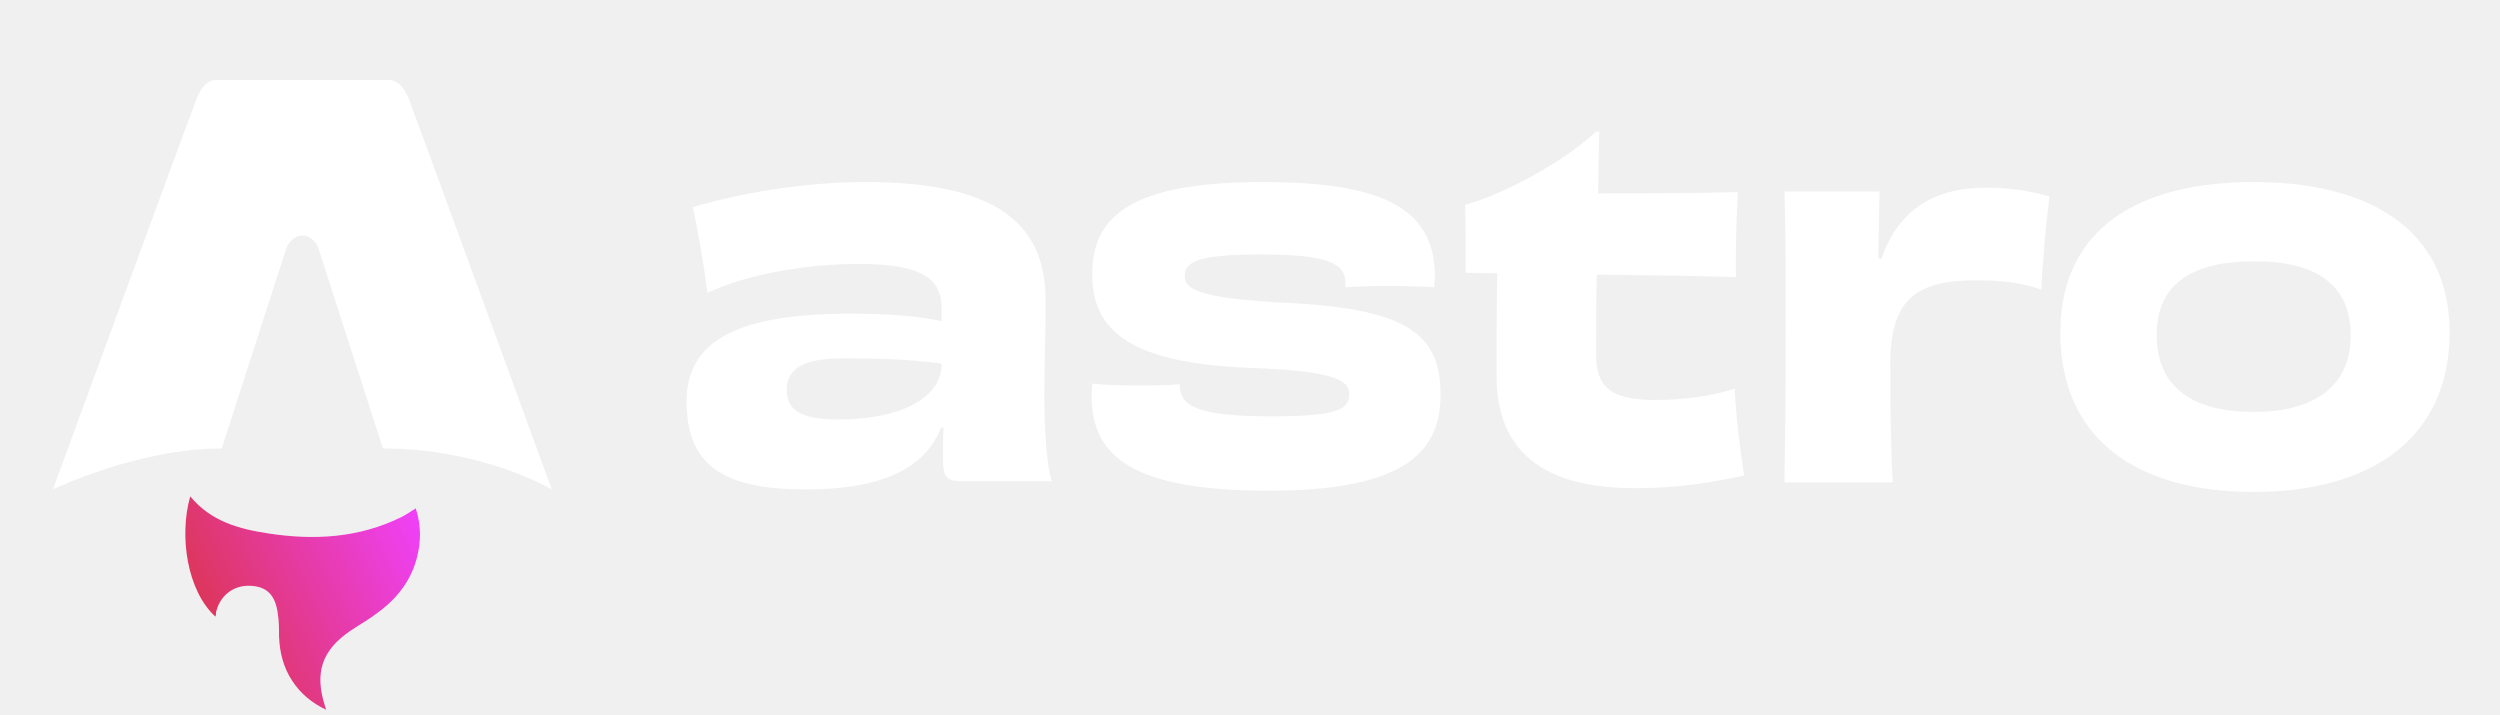
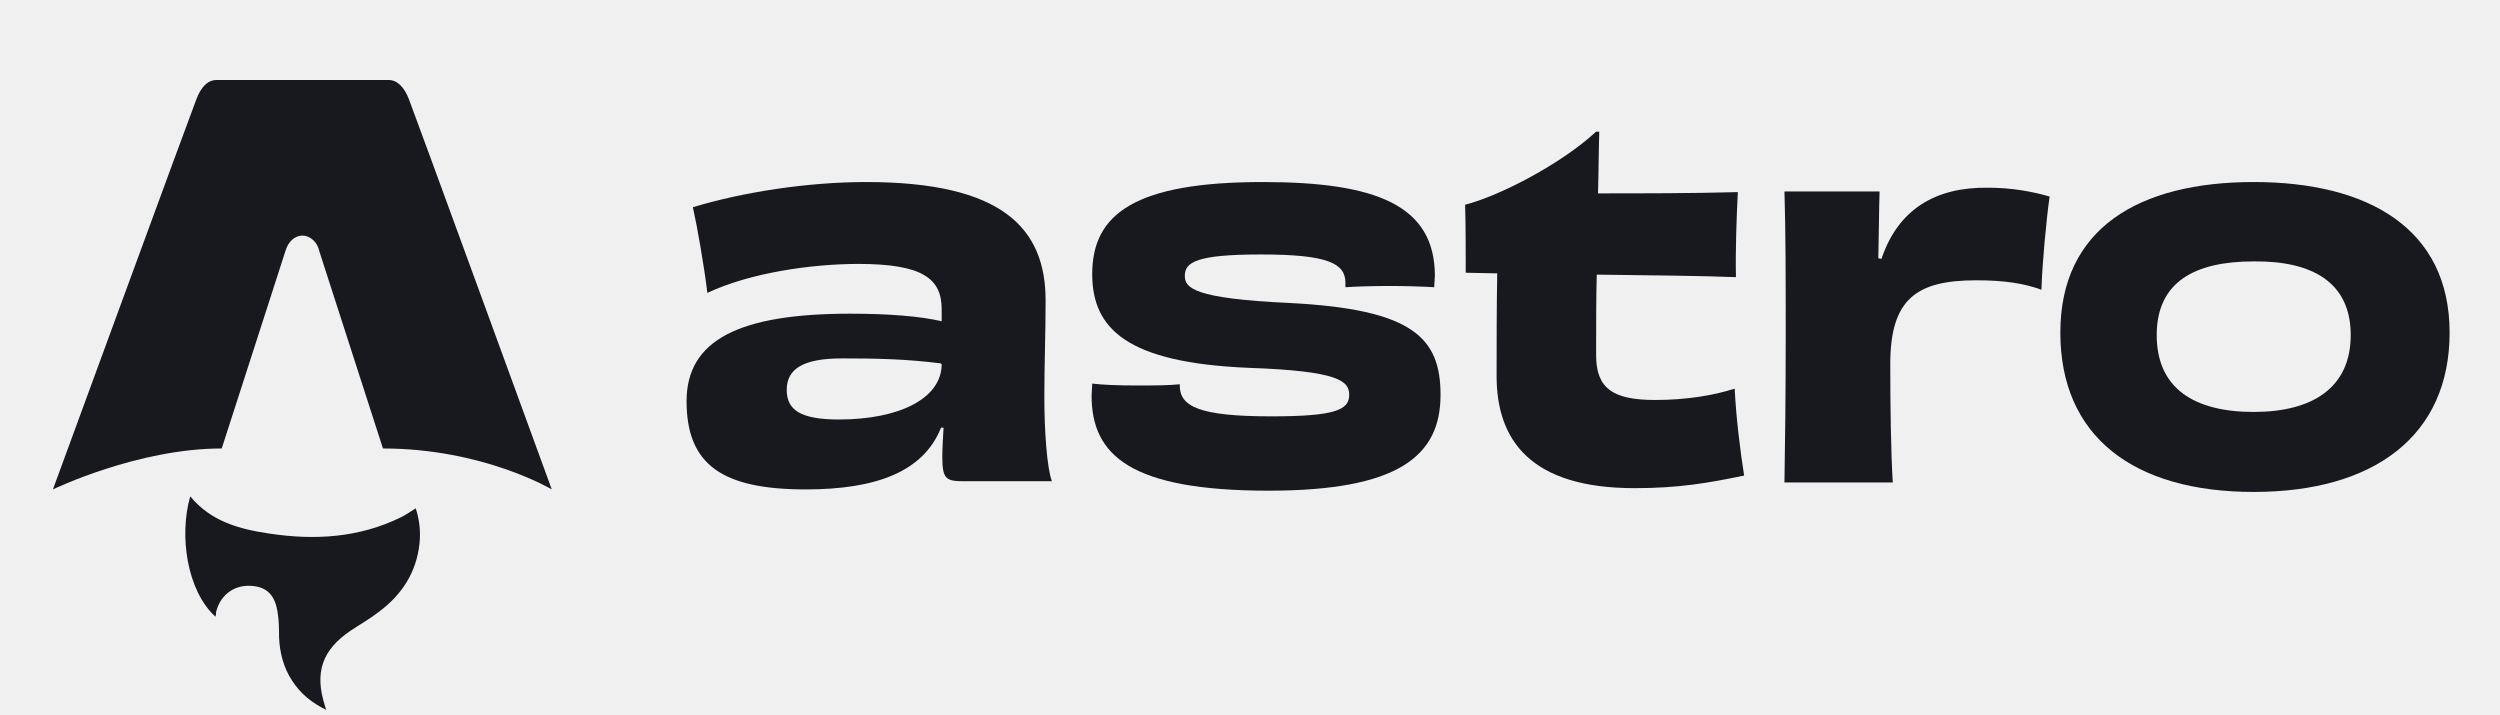
<svg xmlns="http://www.w3.org/2000/svg" version="1.1" id="レイヤー_1" x="0px" y="0px" viewBox="0 0 396.9 113.4" style="enable-background:new 0 0 396.9 113.4;" xml:space="preserve">
  <style type="text/css">
- 	.st0{fill:#FFFFFF;}
- 	.st1{fill:url(#SVGID_1_);}
+ 	.st0{fill:#17191E;}
</style>
  <path class="st0" d="M34.2,97.9c-4.5-4.1-5.8-12.8-4-19.1c3.3,4,7.8,5.2,12.5,5.9c7.2,1.1,14.3,0.7,21-2.6c0.8-0.4,1.5-0.9,2.3-1.4  c0.6,1.8,0.8,3.7,0.6,5.6c-0.5,4.6-2.8,8.1-6.4,10.8c-1.4,1.1-3,2-4.5,3c-4.6,3.1-5.8,6.7-4.1,12c0,0.1,0.1,0.3,0.2,0.6  c-2.3-1.1-4.1-2.6-5.4-4.6c-1.4-2.1-2-4.5-2.1-7c0-1.2,0-2.5-0.2-3.7c-0.4-3-1.8-4.3-4.4-4.4c-2.7-0.1-4.8,1.6-5.4,4.2  C34.3,97.4,34.3,97.6,34.2,97.9L34.2,97.9z" />
-   <linearGradient id="SVGID_1_" gradientUnits="userSpaceOnUse" x1="24.994" y1="9.963" x2="68.615" y2="30.573" gradientTransform="matrix(1 0 0 -1 0 113.2758)">
-     <stop offset="0" style="stop-color:#D83333" />
-     <stop offset="1" style="stop-color:#F041FF" />
-   </linearGradient>
-   <path class="st1" d="M34.2,97.9c-4.5-4.1-5.8-12.8-4-19.1c3.3,4,7.8,5.2,12.5,5.9c7.2,1.1,14.3,0.7,21-2.6c0.8-0.4,1.5-0.9,2.3-1.4  c0.6,1.8,0.8,3.7,0.6,5.6c-0.5,4.6-2.8,8.1-6.4,10.8c-1.4,1.1-3,2-4.5,3c-4.6,3.1-5.8,6.7-4.1,12c0,0.1,0.1,0.3,0.2,0.6  c-2.3-1.1-4.1-2.6-5.4-4.6c-1.4-2.1-2-4.5-2.1-7c0-1.2,0-2.5-0.2-3.7c-0.4-3-1.8-4.3-4.4-4.4c-2.7-0.1-4.8,1.6-5.4,4.2  C34.3,97.4,34.3,97.6,34.2,97.9L34.2,97.9z" />
  <path class="st0" d="M8.4,77.7c0,0,13.4-6.5,26.8-6.5l10.1-31.3c0.4-1.5,1.5-2.5,2.7-2.5s2.4,1,2.7,2.5l10.1,31.3  c15.9,0,26.8,6.5,26.8,6.5S65,15.8,64.9,15.7c-0.7-1.8-1.8-3-3.2-3H34.4c-1.5,0-2.5,1.2-3.2,3C31.1,15.8,8.4,77.7,8.4,77.7z" />
-   <path class="st0" d="M149.5,57.8c0,5.5-6.8,8.8-16.3,8.8c-6.1,0-8.3-1.5-8.3-4.7c0-3.4,2.7-5,8.8-5c5.5,0,10.3,0.1,15.7,0.8V57.8z   M149.5,51c-3.4-0.8-8.5-1.2-14.5-1.2c-17.7,0-26,4.2-26,13.9c0,10.1,5.7,14,18.9,14c11.2,0,18.7-2.8,21.5-9.8h0.4  c-0.1,1.7-0.1,3.4-0.1,4.6c0,3.6,0.6,3.9,3.5,3.9H167c-0.8-2.1-1.2-8.2-1.2-13.3c0-5.6,0.2-9.8,0.2-15.4c0-11.5-6.9-18.8-28.5-18.8  c-9.3,0-19.6,1.6-27.5,4c0.7,3.1,1.8,9.4,2.3,13.6c6.8-3.2,16.5-4.6,24-4.6c10.3,0,13.2,2.4,13.2,7.2V51z" />
+   <path class="st0" d="M149.5,57.8c0,5.5-6.8,8.8-16.3,8.8c-6.1,0-8.3-1.5-8.3-4.7c0-3.4,2.7-5,8.8-5c5.5,0,10.3,0.1,15.7,0.8V57.8z   M149.5,51c-3.4-0.8-8.5-1.2-14.5-1.2c-17.7,0-26,4.2-26,13.9c0,10.1,5.7,14,18.9,14c11.2,0,18.7-2.8,21.5-9.8h0.4  c-0.1,1.7-0.2,3.4-0.2,4.6c0,3.6,0.6,3.9,3.5,3.9H167c-0.8-2.1-1.2-8.2-1.2-13.3c0-5.6,0.2-9.8,0.2-15.4c0-11.5-6.9-18.8-28.5-18.8  c-9.3,0-19.6,1.6-27.5,4c0.7,3.1,1.8,9.4,2.3,13.6c6.8-3.2,16.5-4.6,24-4.6c10.3,0,13.2,2.4,13.2,7.2V51z" />
  <path class="st0" d="M187.4,61c-1.9,0.2-4.4,0.2-7,0.2c-2.8,0-5.3-0.1-7-0.3c0,0.6-0.1,1.3-0.1,1.9c0,9.5,6.2,15.1,28.1,15.1  c20.6,0,27.3-5.5,27.3-15.2c0-9.1-4.4-13.6-24-14.6c-15.2-0.7-16.6-2.4-16.6-4.3c0-2.2,1.9-3.4,12.1-3.4c10.6,0,13.4,1.4,13.4,4.5  v0.7c1.5-0.1,4.2-0.2,7-0.2c2.6,0,5.5,0.1,7.1,0.2c0-0.7,0.1-1.3,0.1-1.8c0-11.2-9.3-14.9-27.3-14.9c-20.2,0-27.1,5-27.1,14.6  c0,8.7,5.5,14.1,24.9,14.9c14.3,0.5,15.9,2.1,15.9,4.3c0,2.4-2.3,3.4-12.4,3.4c-11.5,0-14.5-1.6-14.5-4.9V61z" />
  <path class="st0" d="M253.4,20.9c-5.5,5.1-15.3,10.2-20.8,11.6c0.1,2.8,0.1,8,0.1,10.8l5,0.1c-0.1,5.4-0.1,12-0.1,16.3  c0,10.1,5.3,17.8,21.9,17.8c7,0,11.6-0.8,17.4-2c-0.6-3.7-1.3-9.4-1.5-13.8c-3.4,1.1-7.8,1.8-12.6,1.8c-6.7,0-9.4-1.8-9.4-7.1  c0-4.6,0-8.8,0.1-12.8c8.5,0.1,17.1,0.2,22.1,0.4c-0.1-4,0.1-9.7,0.3-13.5c-7.3,0.2-15.4,0.2-22.2,0.2c0.1-3.4,0.1-6.6,0.2-9.8  H253.4z" />
  <path class="st0" d="M298.2,41c0.1-4,0.1-7.3,0.2-10.6h-15.1c0.2,6.6,0.2,13.3,0.2,23.1s-0.1,16.6-0.2,23.1h17.2  c-0.3-4.6-0.4-12.3-0.4-18.8c0-10.4,4.2-13.3,13.7-13.3c4.4,0,7.6,0.5,10.3,1.5c0.1-3.9,0.8-11.4,1.3-14.8c-2.8-0.8-6-1.4-9.8-1.4  c-8.2-0.1-14.2,3.3-16.9,11.3L298.2,41z" />
  <path class="st0" d="M373.2,53.2c0,8.3-6,12.2-15.4,12.2c-9.4,0-15.4-3.7-15.4-12.2s6.1-11.7,15.4-11.7  C367.2,41.4,373.2,44.9,373.2,53.2z M388.9,52.8c0-16.5-12.9-23.9-31.1-23.9c-18.3,0-30.7,7.4-30.7,23.9c0,16.5,11.6,25.3,30.7,25.3  C376.9,78.1,388.9,69.2,388.9,52.8z" />
</svg>
